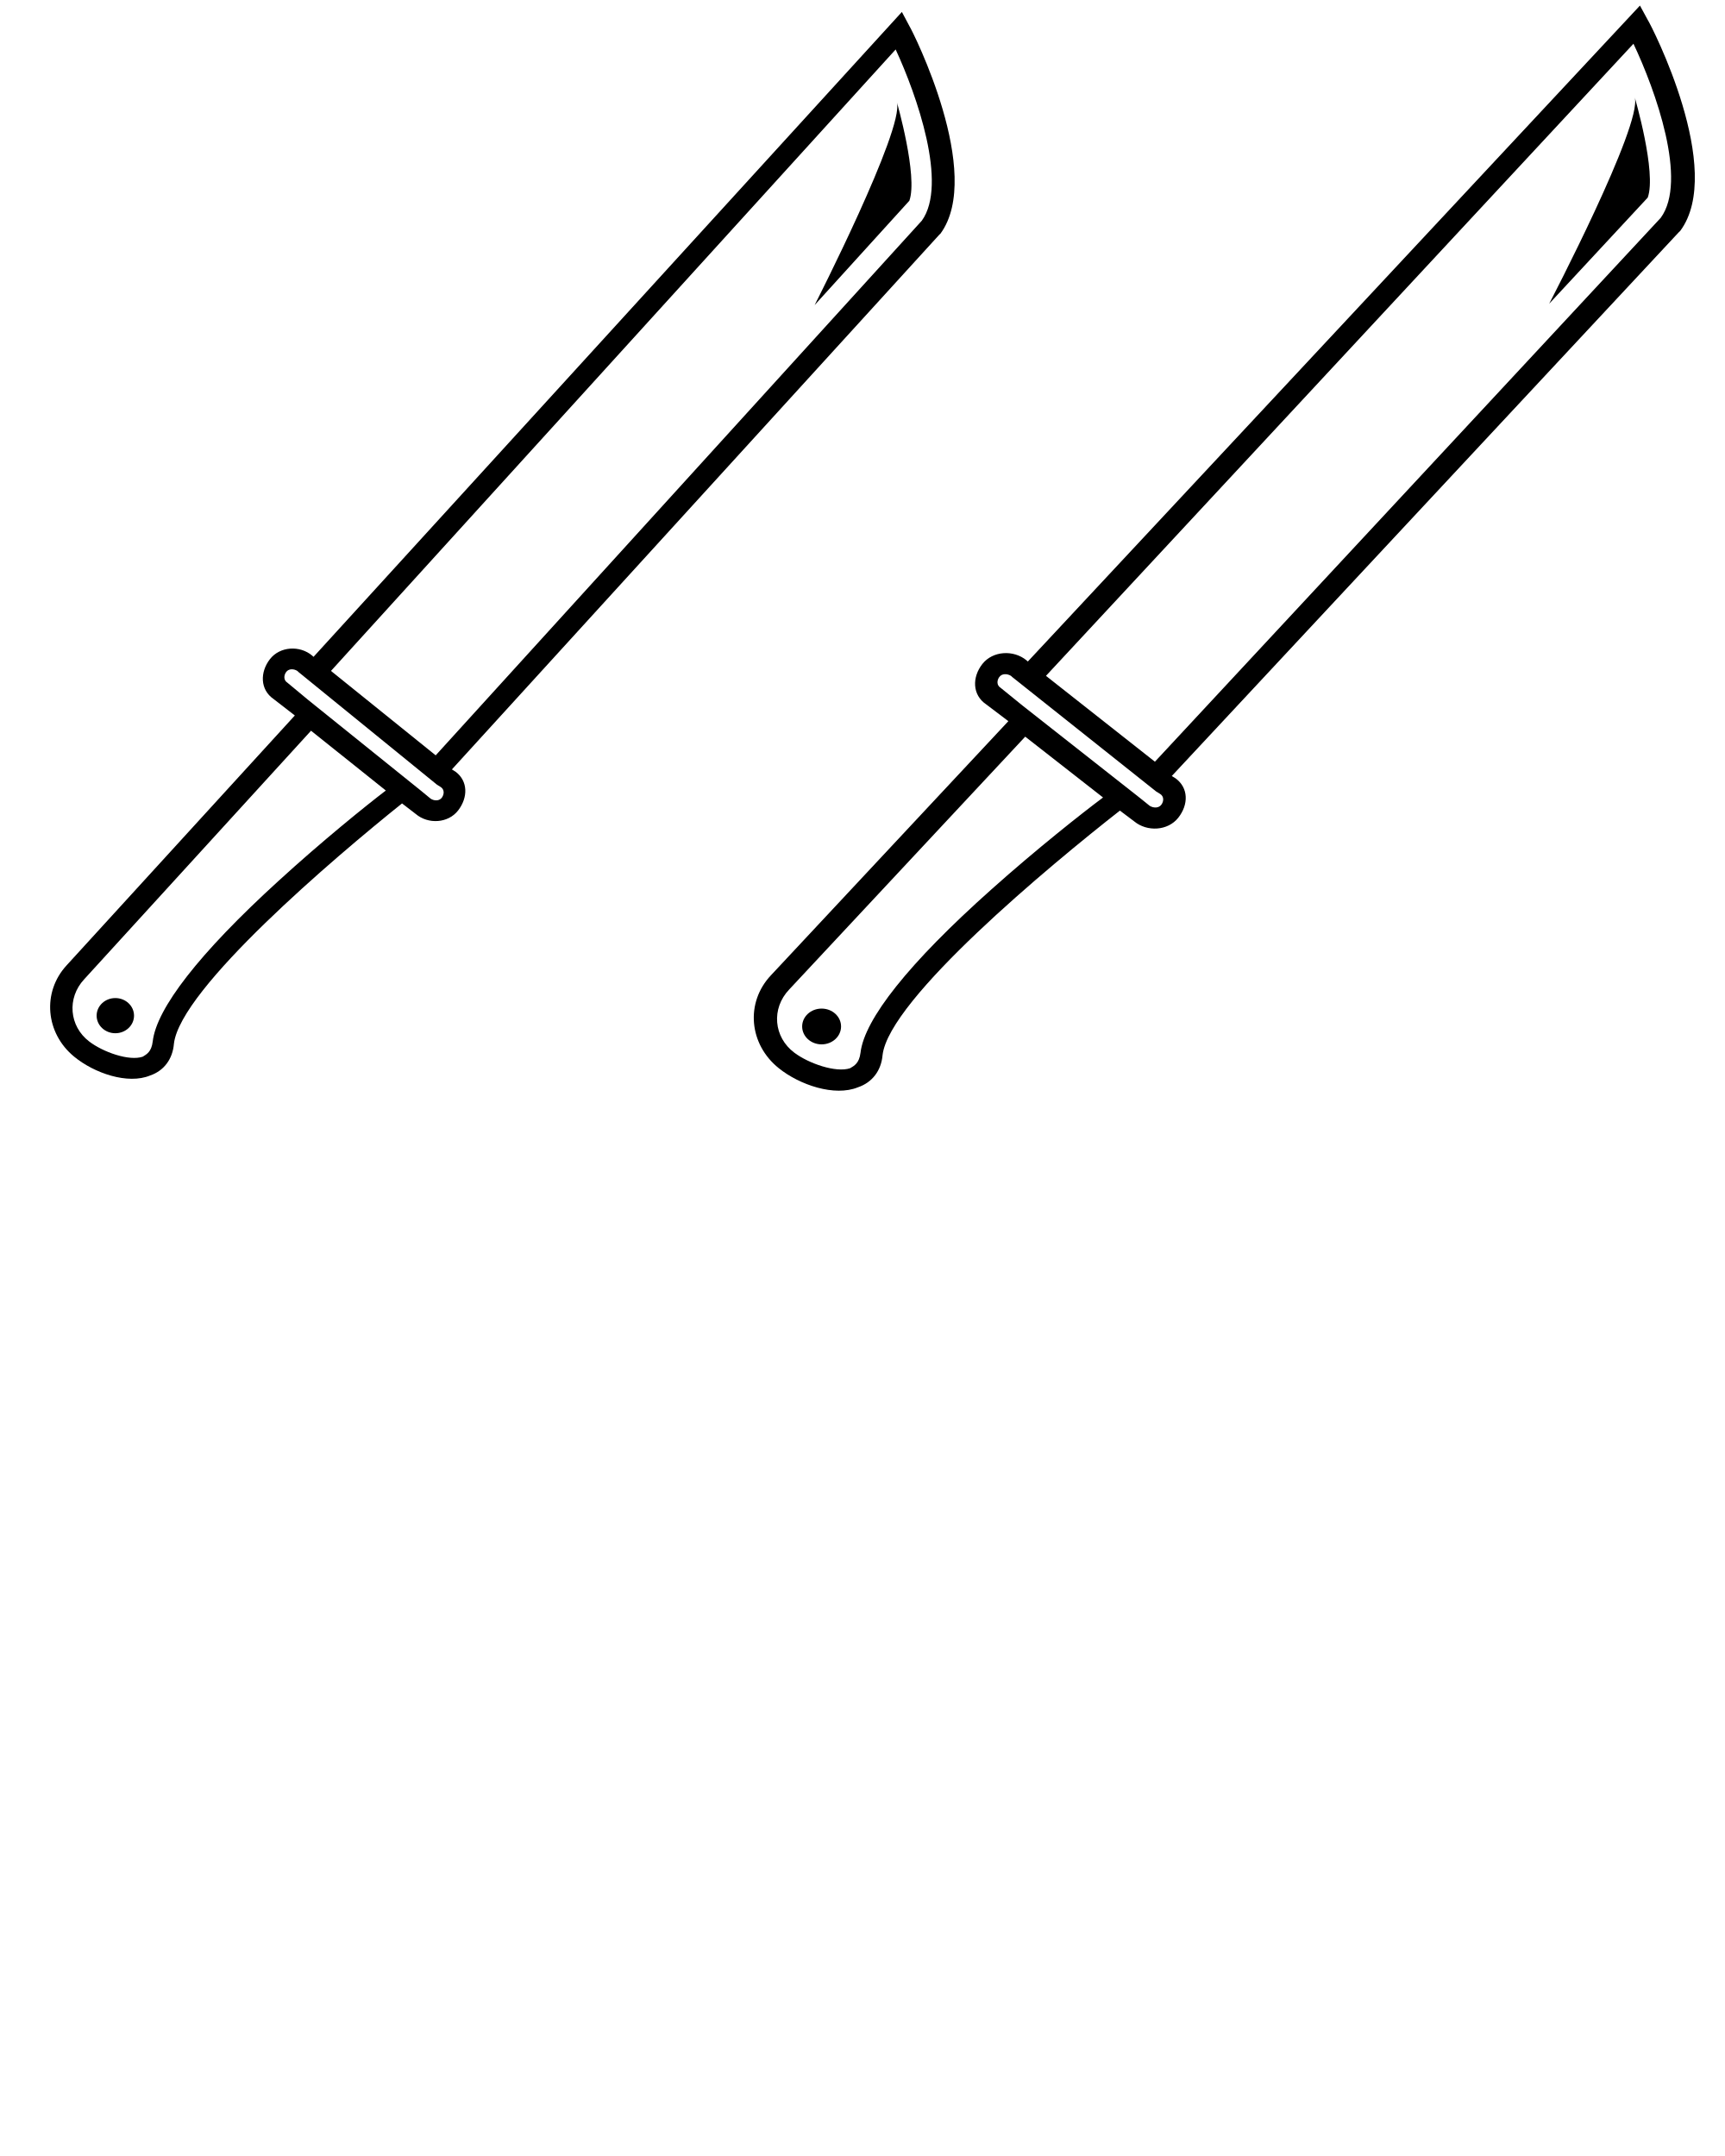
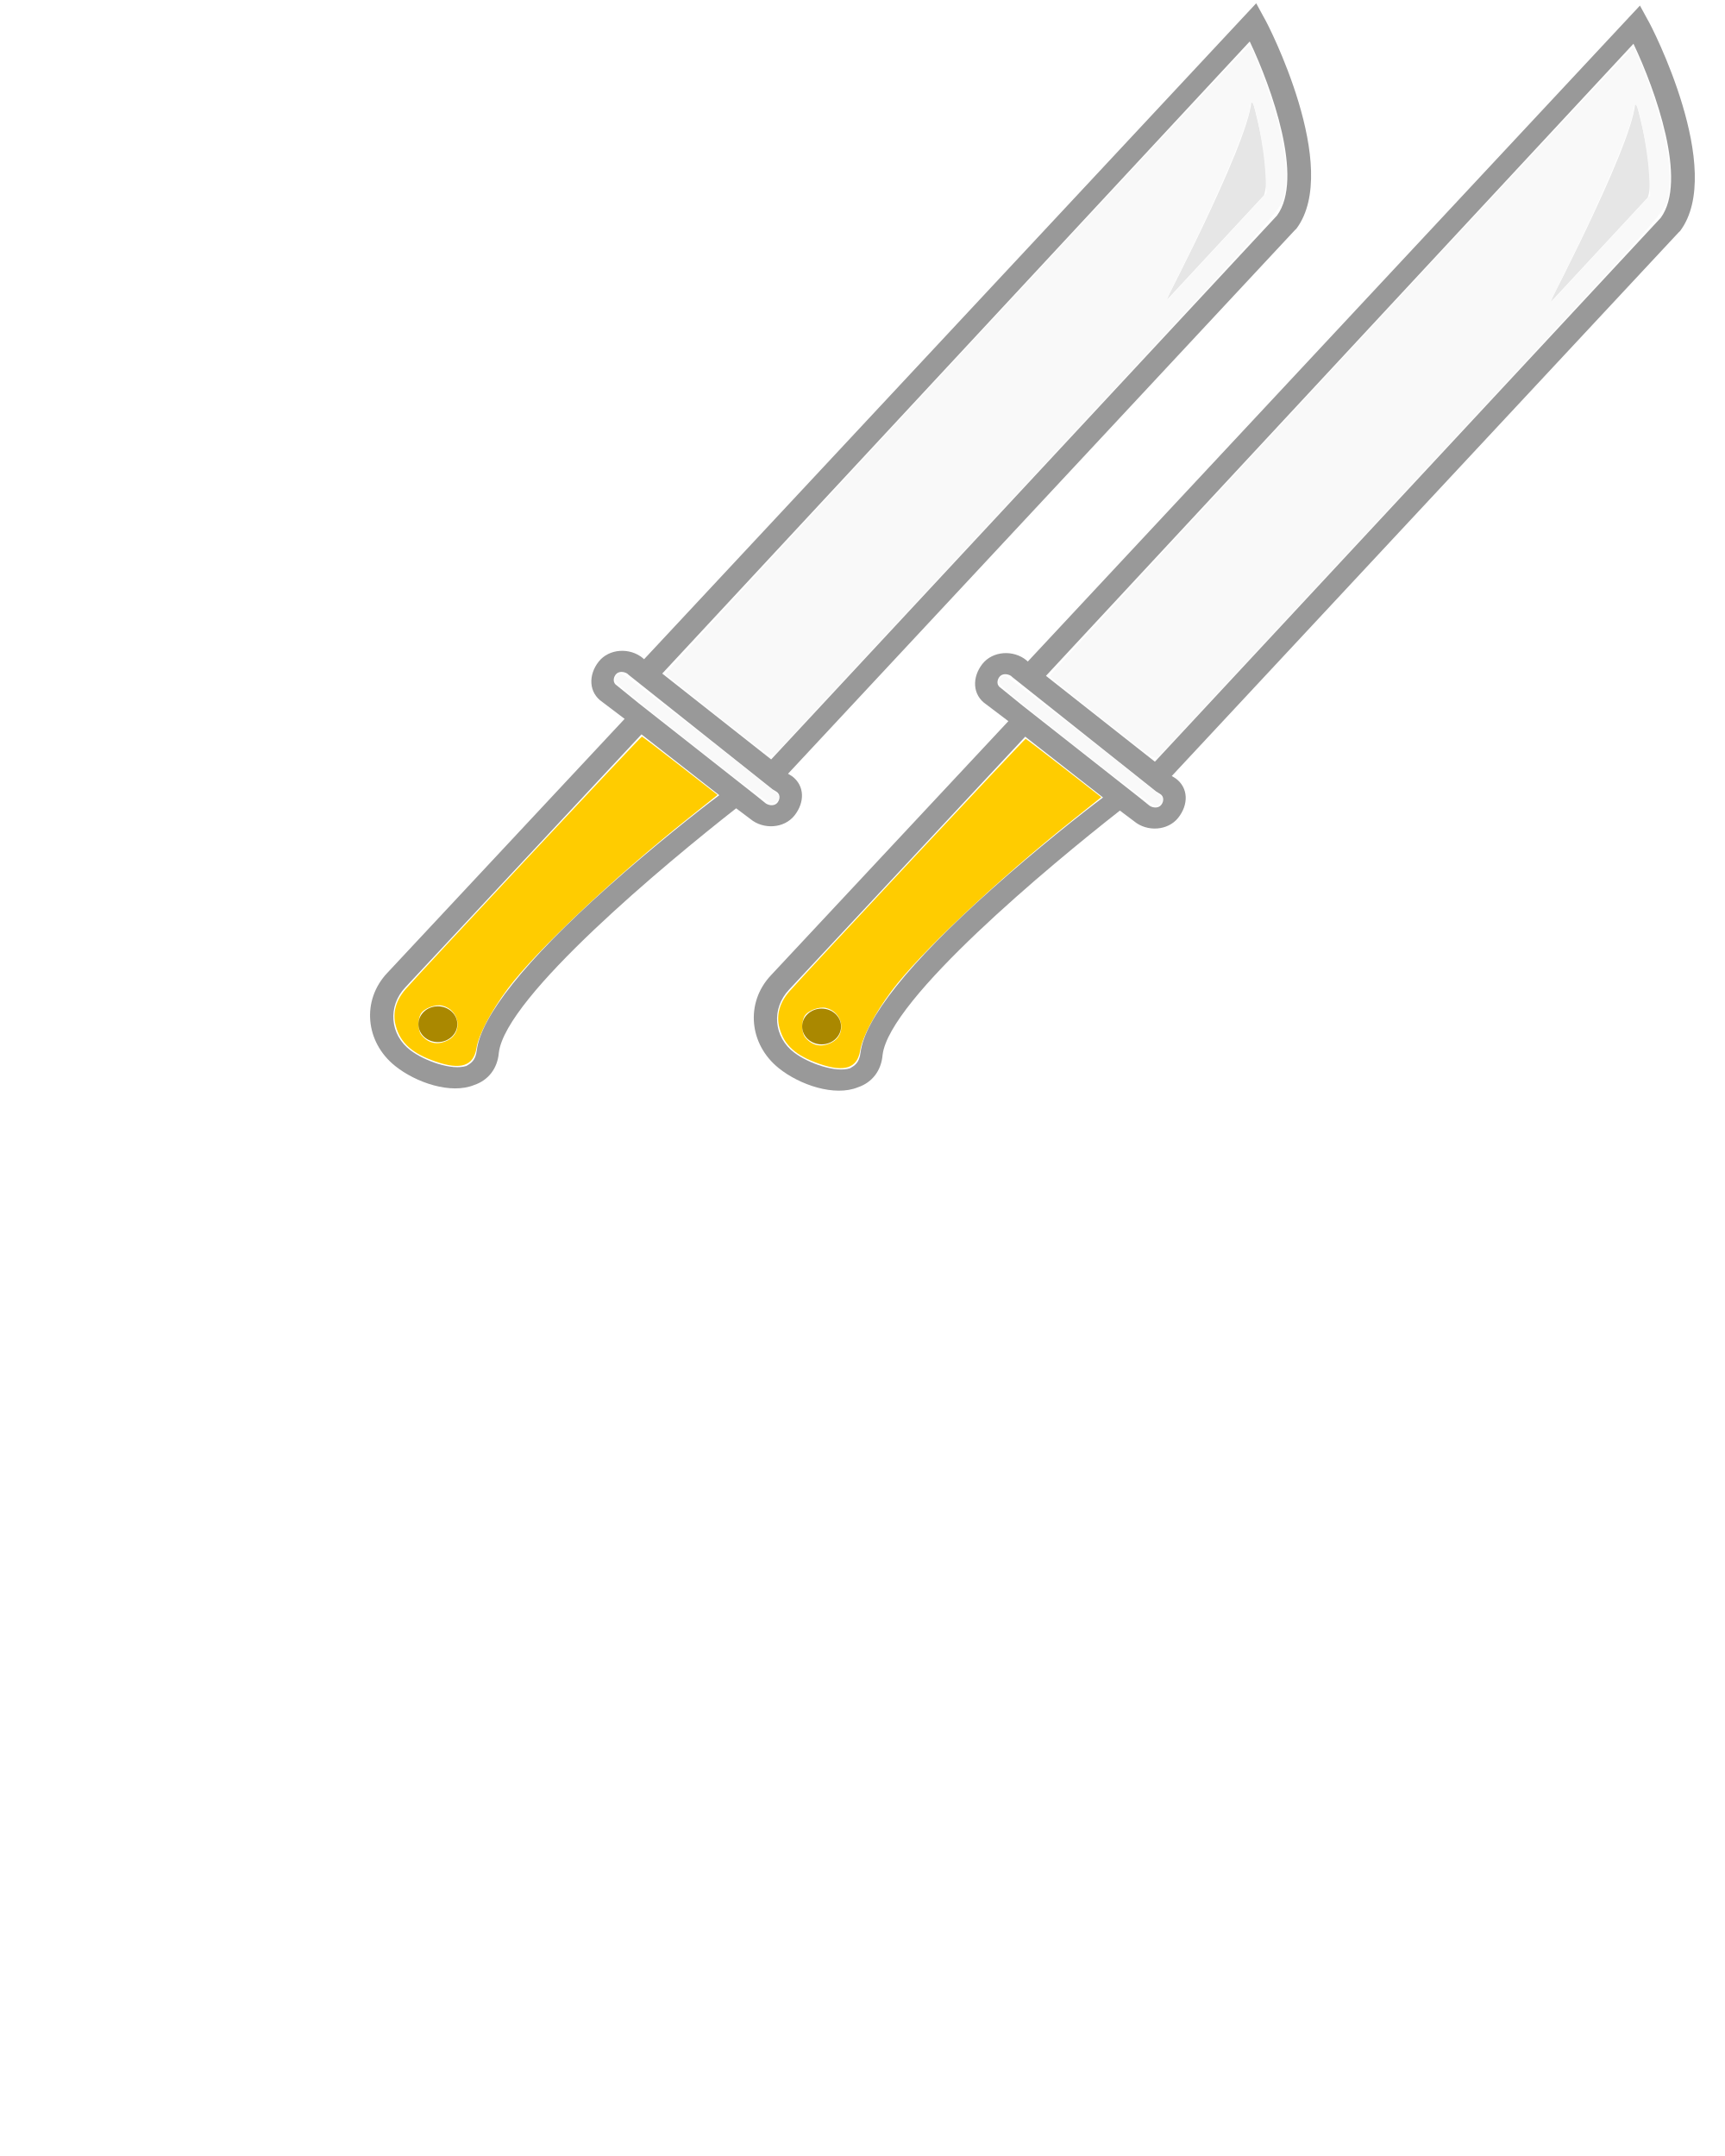
<svg xmlns="http://www.w3.org/2000/svg" version="1.1" x="0px" y="0px" viewBox="0 0 100 125" enable-background="new 0 0 100 100" xml:space="preserve" id="svg14">
  <defs id="defs18" />
-   <g id="g8" transform="matrix(0.7226253,0,0,0.6798205,-6.466042,-2.298837)">
-     <path d="m 80.9,12.1 c 0.6,2.3 -6.6,17.3 -6.6,17.3 l 7.6,-8.9 c 0.7,-2.1 -1,-8.4 -1,-8.4 z" id="path2" />
-     <path d="M 45.5,69.2 45.2,69 84.3,23.4 84.4,23.3 C 87.9,18.2 82.2,6.1 81.9,5.6 L 81.3,4.4 34.1,59.4 34,59.3 c -1,-0.9 -2.6,-0.8 -3.4,0.3 -0.8,1.1 -0.8,2.6 0.3,3.4 l 1.7,1.4 -18.3,21.3 c -2,2.3 -1.7,5.8 0.6,7.8 1.6,1.4 4.3,2.4 6.1,1.6 1.1,-0.4 1.8,-1.4 1.9,-2.7 0.5,-4.7 12.9,-15.9 18.3,-20.5 l 1.1,0.9 c 1,0.9 2.6,0.8 3.4,-0.3 0.8,-1.1 0.8,-2.5 -0.2,-3.3 z M 80.8,7.6 c 1.7,3.9 4.2,11.5 2.1,14.6 l -39,45.6 -8.4,-7.2 z M 31.3,78.5 c -6.4,6.2 -9.8,10.9 -10.1,13.7 -0.1,0.9 -0.5,1.1 -0.8,1.3 -1.1,0.4 -3.2,-0.4 -4.3,-1.3 -1.6,-1.3 -1.8,-3.7 -0.4,-5.3 l 18.2,-21.2 6,5.1 c -1.6,1.3 -5.1,4.3 -8.6,7.7 z m 12.2,-7 -0.8,-0.7 -9,-7.7 -1.7,-1.5 c -0.3,-0.2 -0.3,-0.6 -0.1,-0.9 0.2,-0.3 0.6,-0.3 0.9,-0.1 l 0.1,0.1 11.1,9.6 0.3,0.2 c 0.3,0.2 0.3,0.6 0.1,0.9 -0.2,0.3 -0.6,0.3 -0.9,0.1 z" id="path4" />
-     <circle cx="18.2" cy="90" r="1.5" id="circle6" />
+   <g id="g834">
+     <path id="path827" d="m 47.512,61.684 c -1.374,-0.473 -2.056,-1.082 -2.324,-2.078 -0.197,-0.731 -0.003,-1.46 0.561,-2.111 0.835,-0.964 13.653,-14.668 13.71,-14.658 0.032,0.006 1.031,0.769 2.221,1.696 l 2.163,1.686 -1.656,1.321 c -4.397,3.508 -8.871,7.728 -10.497,9.904 -0.967,1.293 -1.7,2.681 -1.823,3.453 -0.166,1.036 -0.908,1.285 -2.354,0.787 z m 0.704,-1.241 c 0.881,-0.456 0.673,-1.753 -0.321,-2.003 -0.409,-0.103 -1.089,0.158 -1.264,0.485 -0.178,0.333 -0.159,0.96 0.038,1.207 0.404,0.506 0.955,0.617 1.546,0.311 z" style="fill:#ffcc00;fill-opacity:1;stroke:none;stroke-width:0.132;stroke-opacity:1" />
+     <path style="stroke-width:0.721;fill:#e6e6e6" d="M 94.769,5.648 C 95.22,7.238 89.807,17.61 89.807,17.61 l 5.714,-6.154 C 96.047,10.004 94.769,5.648 94.769,5.648 Z" id="path2-3" />
+     <path style="stroke-width:0.721;fill:#999999" d="m 68.154,45.13 -0.226,-0.138 29.396,-31.531 0.075,-0.069 C 100.032,9.866 95.746,1.499 95.521,1.153 L 95.069,0.323 59.583,38.354 59.508,38.285 c -0.752,-0.622 -1.955,-0.553 -2.556,0.207 -0.601,0.761 -0.601,1.798 0.226,2.351 l 1.278,0.968 -13.758,14.728 c -1.504,1.59 -1.278,4.01 0.451,5.393 1.203,0.968 3.233,1.66 4.586,1.106 0.827,-0.277 1.353,-0.968 1.428,-1.867 0.376,-3.25 9.699,-10.994 13.758,-14.175 l 0.827,0.622 c 0.752,0.622 1.955,0.553 2.556,-0.207 0.601,-0.761 0.601,-1.729 -0.15,-2.282 z M 94.694,2.536 c 1.278,2.697 3.158,7.952 1.579,10.095 L 66.951,44.162 60.636,39.184 Z M 57.478,51.561 c -4.812,4.287 -7.368,7.537 -7.593,9.473 -0.075,0.622 -0.376,0.761 -0.601,0.899 -0.827,0.277 -2.406,-0.277 -3.233,-0.899 -1.203,-0.899 -1.353,-2.558 -0.301,-3.665 l 13.683,-14.659 4.511,3.526 c -1.203,0.899 -3.834,2.973 -6.466,5.324 z m 9.172,-4.84 -0.601,-0.484 -6.766,-5.324 -1.278,-1.037 c -0.226,-0.138 -0.226,-0.415 -0.075,-0.622 0.15,-0.207 0.451,-0.207 0.677,-0.069 l 0.075,0.069 8.345,6.638 0.226,0.138 c 0.226,0.138 0.226,0.415 0.075,0.622 -0.15,0.207 -0.451,0.207 -0.677,0.069 z" id="path4-0" />
+     <ellipse style="stroke-width:0.721;fill:#aa8800" ry="1.037" rx="1.128" cx="47.629" cy="59.513" id="circle6-4" />
+     <path id="path825" d="M 63.911,41.696 C 62.239,40.379 60.854,39.254 60.834,39.197 60.791,39.08 94.501,2.764 94.659,2.755 c 0.182,-0.01 1.254,2.834 1.654,4.387 0.504,1.956 0.62,3.524 0.333,4.511 -0.202,0.696 -0.853,1.419 -14.729,16.349 -7.984,8.591 -14.618,15.726 -14.742,15.855 -0.214,0.223 -0.376,0.115 -3.264,-2.16 z m 28.934,-27.329 2.818,-3.037 -0.069,-1.267 c -0.073,-1.35 -0.587,-3.981 -0.777,-3.981 -0.063,0 -0.114,0.113 -0.114,0.252 0,0.764 -1.864,5.204 -3.841,9.151 -0.793,1.583 -1.071,2.205 -0.881,1.973 0.025,-0.03 1.313,-1.422 2.863,-3.092 z" style="fill:#f9f9f9;fill-opacity:1;stroke:none;stroke-width:0.132;stroke-opacity:1" />
  </g>
-   <g id="g8-0" transform="matrix(0.7518227,0,0,0.6914634,33.9463,-2.718989)">
-     <path d="m 80.9,12.1 c 0.6,2.3 -6.6,17.3 -6.6,17.3 l 7.6,-8.9 c 0.7,-2.1 -1,-8.4 -1,-8.4 z" id="path2-3" />
-     <path d="M 45.5,69.2 45.2,69 84.3,23.4 84.4,23.3 C 87.9,18.2 82.2,6.1 81.9,5.6 L 81.3,4.4 34.1,59.4 34,59.3 c -1,-0.9 -2.6,-0.8 -3.4,0.3 -0.8,1.1 -0.8,2.6 0.3,3.4 l 1.7,1.4 -18.3,21.3 c -2,2.3 -1.7,5.8 0.6,7.8 1.6,1.4 4.3,2.4 6.1,1.6 1.1,-0.4 1.8,-1.4 1.9,-2.7 0.5,-4.7 12.9,-15.9 18.3,-20.5 l 1.1,0.9 c 1,0.9 2.6,0.8 3.4,-0.3 0.8,-1.1 0.8,-2.5 -0.2,-3.3 z M 80.8,7.6 c 1.7,3.9 4.2,11.5 2.1,14.6 l -39,45.6 -8.4,-7.2 z M 31.3,78.5 c -6.4,6.2 -9.8,10.9 -10.1,13.7 -0.1,0.9 -0.5,1.1 -0.8,1.3 -1.1,0.4 -3.2,-0.4 -4.3,-1.3 -1.6,-1.3 -1.8,-3.7 -0.4,-5.3 l 18.2,-21.2 6,5.1 c -1.6,1.3 -5.1,4.3 -8.6,7.7 z m 12.2,-7 -0.8,-0.7 -9,-7.7 -1.7,-1.5 c -0.3,-0.2 -0.3,-0.6 -0.1,-0.9 0.2,-0.3 0.6,-0.3 0.9,-0.1 l 0.1,0.1 11.1,9.6 0.3,0.2 c 0.3,0.2 0.3,0.6 0.1,0.9 -0.2,0.3 -0.6,0.3 -0.9,0.1 z" id="path4-0" />
-     <circle cx="18.2" cy="90" r="1.5" id="circle6-4" />
+   <g transform="translate(-22.24576,-0.1324158)" id="g834-3">
+     <path id="path827-0" d="m 47.512,61.684 c -1.374,-0.473 -2.056,-1.082 -2.324,-2.078 -0.197,-0.731 -0.003,-1.46 0.561,-2.111 0.835,-0.964 13.653,-14.668 13.71,-14.658 0.032,0.006 1.031,0.769 2.221,1.696 l 2.163,1.686 -1.656,1.321 c -4.397,3.508 -8.871,7.728 -10.497,9.904 -0.967,1.293 -1.7,2.681 -1.823,3.453 -0.166,1.036 -0.908,1.285 -2.354,0.787 z m 0.704,-1.241 c 0.881,-0.456 0.673,-1.753 -0.321,-2.003 -0.409,-0.103 -1.089,0.158 -1.264,0.485 -0.178,0.333 -0.159,0.96 0.038,1.207 0.404,0.506 0.955,0.617 1.546,0.311 z" style="fill:#ffcc00;fill-opacity:1;stroke:none;stroke-width:0.132;stroke-opacity:1" />
+     <path style="fill:#e6e6e6;stroke-width:0.721" d="M 94.769,5.648 C 95.22,7.238 89.807,17.61 89.807,17.61 l 5.714,-6.154 C 96.047,10.004 94.769,5.648 94.769,5.648 Z" id="path2-3-1" />
+     <path style="fill:#999999;stroke-width:0.721" d="m 68.154,45.13 -0.226,-0.138 29.396,-31.531 0.075,-0.069 C 100.032,9.866 95.746,1.499 95.521,1.153 L 95.069,0.323 59.583,38.354 59.508,38.285 c -0.752,-0.622 -1.955,-0.553 -2.556,0.207 -0.601,0.761 -0.601,1.798 0.226,2.351 l 1.278,0.968 -13.758,14.728 c -1.504,1.59 -1.278,4.01 0.451,5.393 1.203,0.968 3.233,1.66 4.586,1.106 0.827,-0.277 1.353,-0.968 1.428,-1.867 0.376,-3.25 9.699,-10.994 13.758,-14.175 l 0.827,0.622 c 0.752,0.622 1.955,0.553 2.556,-0.207 0.601,-0.761 0.601,-1.729 -0.15,-2.282 z M 94.694,2.536 c 1.278,2.697 3.158,7.952 1.579,10.095 L 66.951,44.162 60.636,39.184 Z M 57.478,51.561 c -4.812,4.287 -7.368,7.537 -7.593,9.473 -0.075,0.622 -0.376,0.761 -0.601,0.899 -0.827,0.277 -2.406,-0.277 -3.233,-0.899 -1.203,-0.899 -1.353,-2.558 -0.301,-3.665 l 13.683,-14.659 4.511,3.526 c -1.203,0.899 -3.834,2.973 -6.466,5.324 z m 9.172,-4.84 -0.601,-0.484 -6.766,-5.324 -1.278,-1.037 c -0.226,-0.138 -0.226,-0.415 -0.075,-0.622 0.15,-0.207 0.451,-0.207 0.677,-0.069 l 0.075,0.069 8.345,6.638 0.226,0.138 c 0.226,0.138 0.226,0.415 0.075,0.622 -0.15,0.207 -0.451,0.207 -0.677,0.069 z" id="path4-0-4" />
+     <ellipse style="fill:#aa8800;stroke-width:0.721" ry="1.037" rx="1.128" cx="47.629" cy="59.513" id="circle6-4-2" />
+     <path id="path825-2" d="M 63.911,41.696 C 62.239,40.379 60.854,39.254 60.834,39.197 60.791,39.08 94.501,2.764 94.659,2.755 c 0.182,-0.01 1.254,2.834 1.654,4.387 0.504,1.956 0.62,3.524 0.333,4.511 -0.202,0.696 -0.853,1.419 -14.729,16.349 -7.984,8.591 -14.618,15.726 -14.742,15.855 -0.214,0.223 -0.376,0.115 -3.264,-2.16 z m 28.934,-27.329 2.818,-3.037 -0.069,-1.267 c -0.073,-1.35 -0.587,-3.981 -0.777,-3.981 -0.063,0 -0.114,0.113 -0.114,0.252 0,0.764 -1.864,5.204 -3.841,9.151 -0.793,1.583 -1.071,2.205 -0.881,1.973 0.025,-0.03 1.313,-1.422 2.863,-3.092 z" style="fill:#f9f9f9;fill-opacity:1;stroke:none;stroke-width:0.132;stroke-opacity:1" />
  </g>
+   <path style="fill:#f9f9f9;fill-opacity:1;stroke:none;stroke-width:0.132;stroke-opacity:1" d="m 62.903,43.709 c -4.981,-3.94 -5.079,-4.025 -4.974,-4.3 0.047,-0.123 0.197,-0.224 0.333,-0.224 0.178,0 8.162,6.172 9.068,7.01 0.185,0.171 -0.058,0.538 -0.35,0.526 -0.159,-0.006 -1.954,-1.333 -4.078,-3.012 z" id="path866" />
+   <path style="fill:#f9f9f9;fill-opacity:1;stroke:none;stroke-width:0.132;stroke-opacity:1" d="m 40.658,43.576 c -4.981,-3.94 -5.079,-4.025 -4.974,-4.3 0.047,-0.123 0.197,-0.224 0.333,-0.224 0.178,0 8.162,6.172 9.068,7.01 0.185,0.171 -0.058,0.538 -0.35,0.526 -0.159,-0.006 -1.954,-1.333 -4.078,-3.012 z" id="path868" />
</svg>
